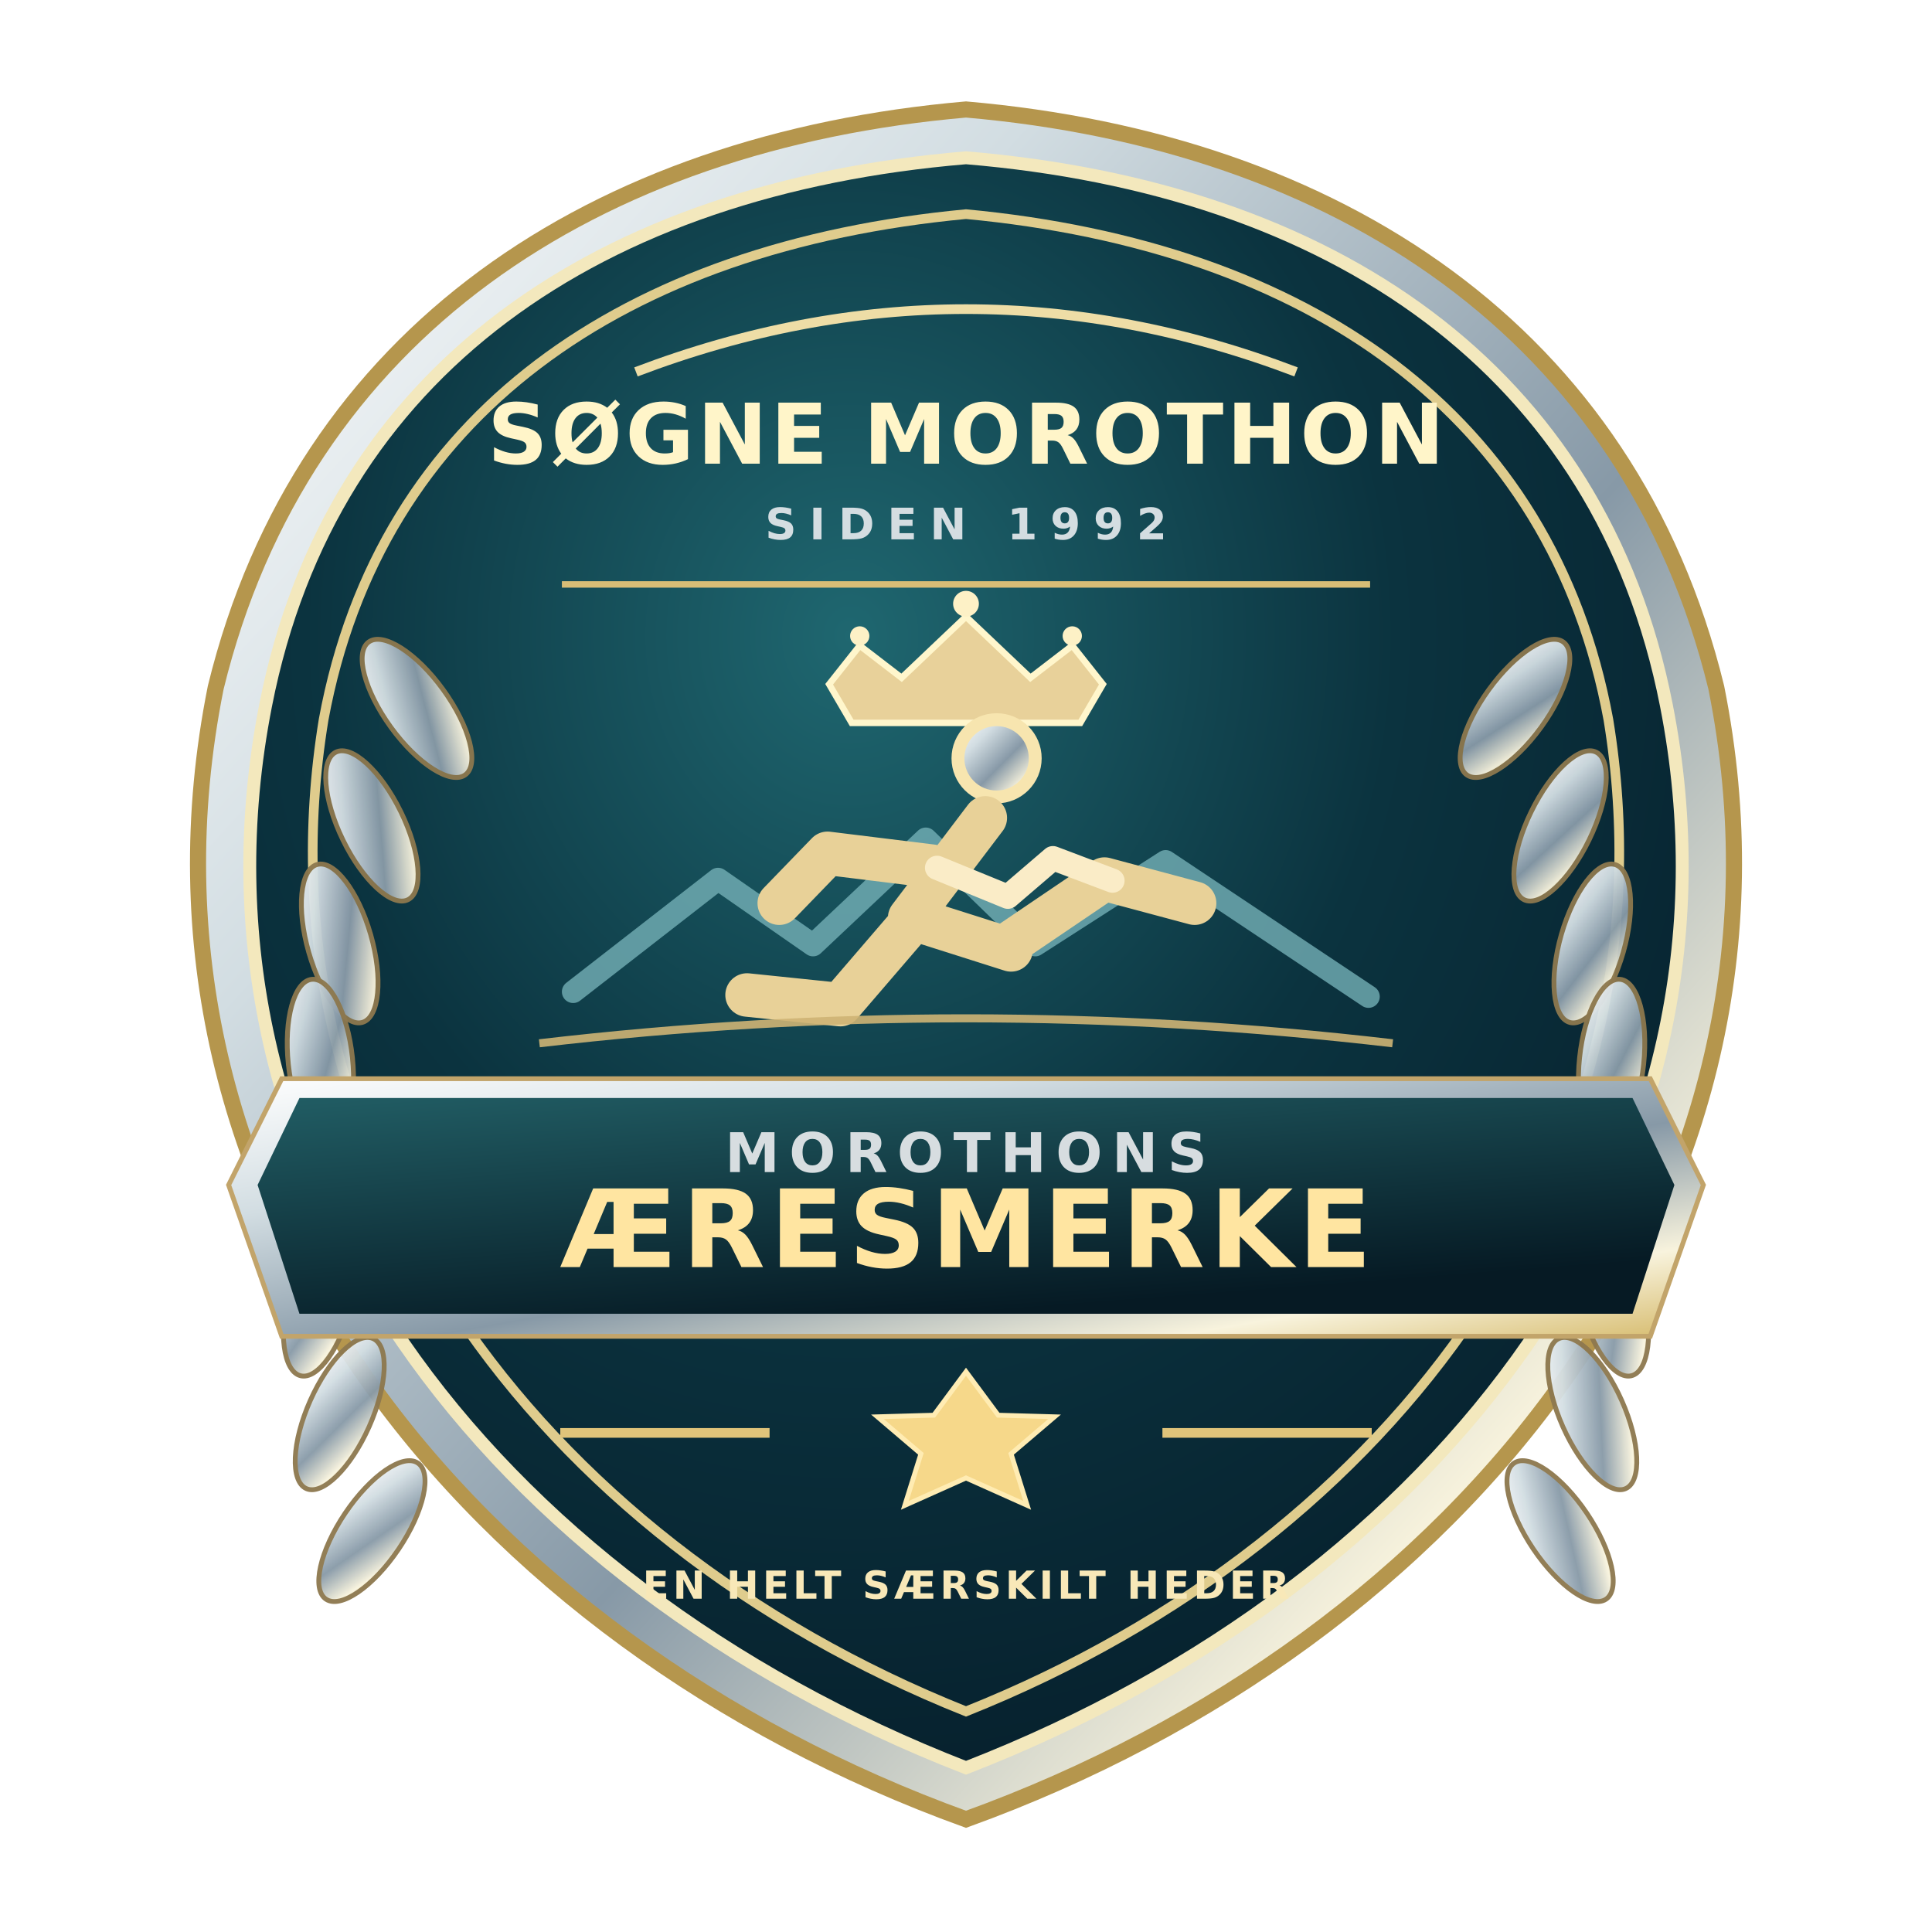
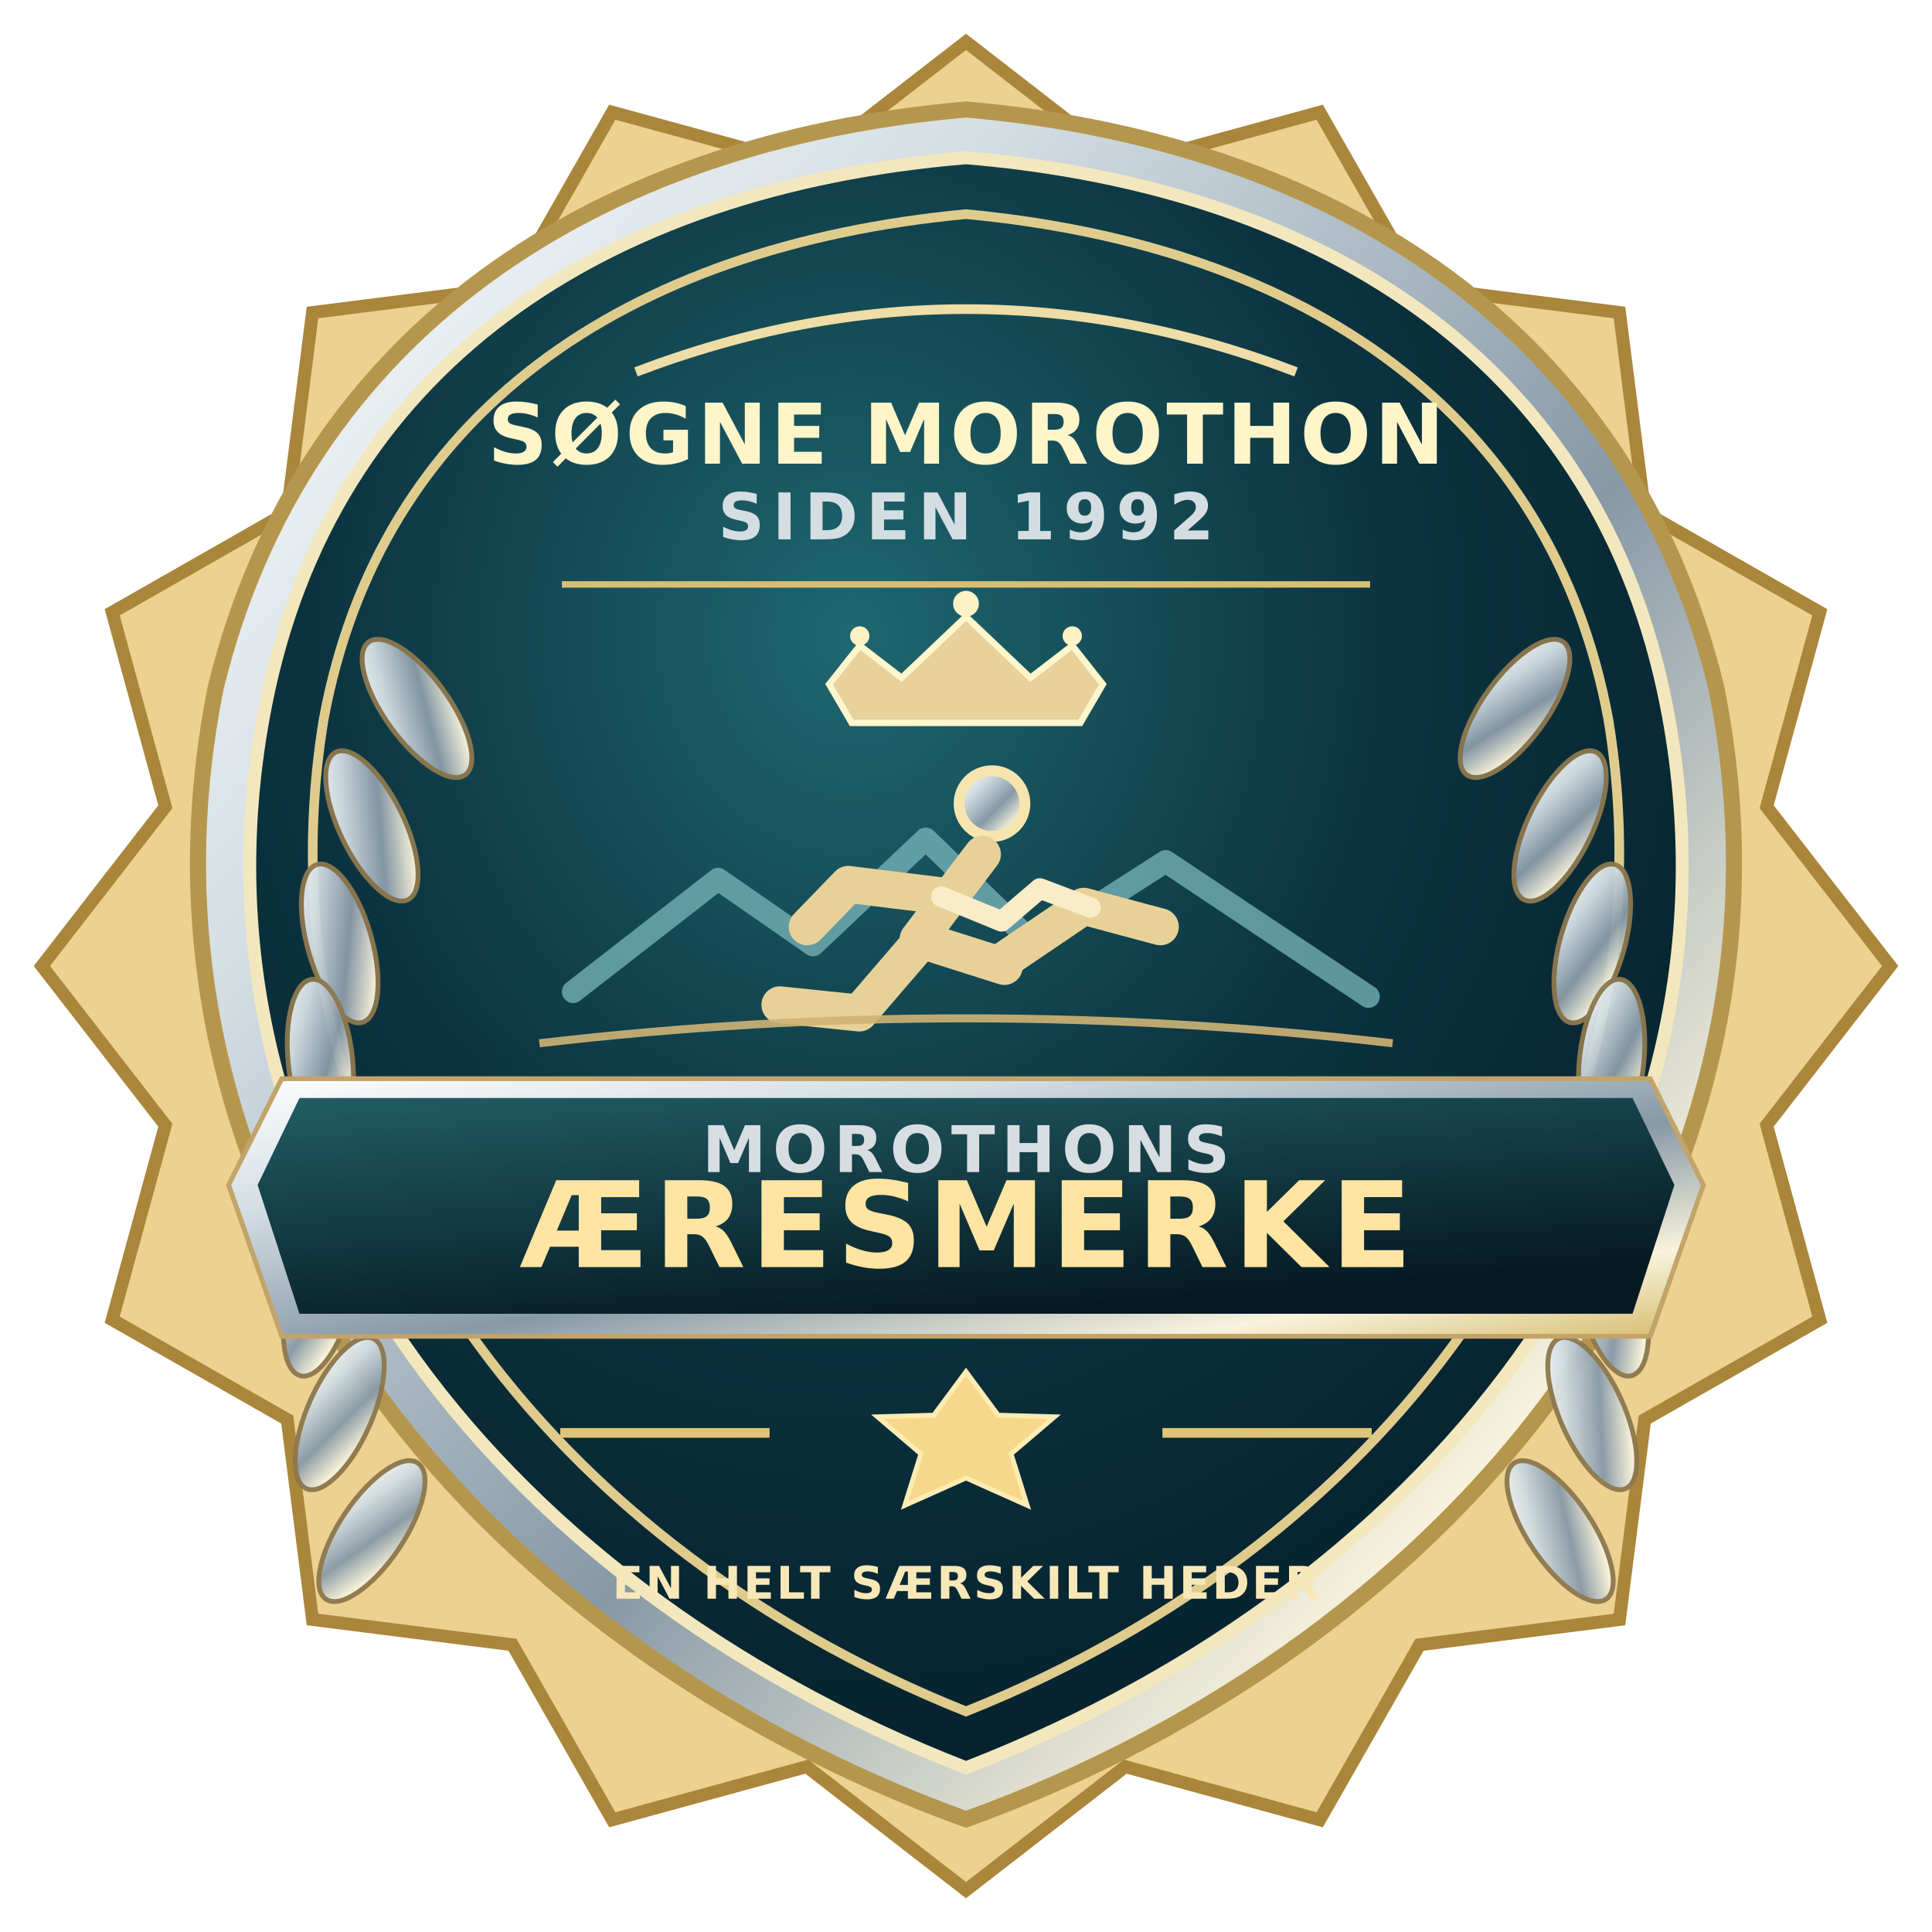
- <svg xmlns="http://www.w3.org/2000/svg" width="2400" height="2400" viewBox="0 0 1200 1200">
+ <svg xmlns="http://www.w3.org/2000/svg" width="2400" height="2400" viewBox="0 0 1200 1200" role="img" aria-labelledby="badge-title badge-desc">
  <defs>
    <linearGradient id="gold" x1="0" y1="0" x2="1" y2="1">
      <stop offset="0%" stop-color="#FFFFFF" />
      <stop offset="27%" stop-color="#D2DDE2" />
      <stop offset="57%" stop-color="#8799A7" />
      <stop offset="82%" stop-color="#F8F3DD" />
      <stop offset="100%" stop-color="#D5B969" />
    </linearGradient>
    <radialGradient id="teal" cx="42%" cy="30%" r="82%">
      <stop offset="0%" stop-color="#1F6770" />
      <stop offset="46%" stop-color="#0B333F" />
      <stop offset="100%" stop-color="#051B28" />
    </radialGradient>
    <linearGradient id="ribbon" x1="0" y1="0" x2="0.5" y2="1">
      <stop offset="0%" stop-color="#215D64" />
      <stop offset="100%" stop-color="#061A24" />
    </linearGradient>
  </defs>
+   <polygon data-role="honor-order" points="600.0,26.0 698.9,102.7 819.7,69.7 881.7,178.4 1005.9,194.1 1021.6,318.3 1130.3,380.3 1097.3,501.1 1174.0,600.0 1097.3,698.9 1130.3,819.7 1021.6,881.7 1005.9,1005.9 881.7,1021.6 819.7,1130.3 698.9,1097.3 600.0,1174.0 501.1,1097.3 380.3,1130.3 318.3,1021.6 194.1,1005.9 178.4,881.7 69.7,819.7 102.7,698.9 26.0,600.0 102.7,501.1 69.7,380.3 178.4,318.3 194.1,194.1 318.3,178.4 380.3,69.7 501.1,102.7" fill="#ECD190" stroke="#AA863B" stroke-width="8" />
  <path d="M600 68 C830 88 1012 206 1066 427 C1130 746 907 1019 600 1130 C293 1019 70 746 134 427 C188 206 370 88 600 68Z" fill="url(#gold)" stroke="#B5964D" stroke-width="10" />
  <path d="M600 98 C827 117 994 229 1035 438 C1092 728 896 983 600 1098 C304 983 108 728 165 438 C206 229 373 117 600 98Z" fill="url(#teal)" stroke="#F3E8BD" stroke-width="8" />
  <path d="M600 133 C812 153 964 257 999 447 C1043 716 868 956 600 1063 C332 956 157 716 201 447 C236 257 388 153 600 133Z" fill="none" stroke="#DFCC8D" stroke-width="6" />
  <ellipse cx="259" cy="440" rx="20" ry="51" transform="rotate(-36 259 440)" fill="url(#gold)" stroke="#8D784E" stroke-width="3" opacity=".95" />
  <ellipse cx="231" cy="513" rx="20" ry="51" transform="rotate(-26 231 513)" fill="url(#gold)" stroke="#8D784E" stroke-width="3" opacity=".95" />
  <ellipse cx="211" cy="586" rx="20" ry="51" transform="rotate(-16 211 586)" fill="url(#gold)" stroke="#8D784E" stroke-width="3" opacity=".95" />
  <ellipse cx="199" cy="659" rx="20" ry="51" transform="rotate(-6 199 659)" fill="url(#gold)" stroke="#8D784E" stroke-width="3" opacity=".95" />
  <ellipse cx="195" cy="732" rx="20" ry="51" transform="rotate(4 195 732)" fill="url(#gold)" stroke="#8D784E" stroke-width="3" opacity=".95" />
  <ellipse cx="199" cy="805" rx="20" ry="51" transform="rotate(14 199 805)" fill="url(#gold)" stroke="#8D784E" stroke-width="3" opacity=".95" />
  <ellipse cx="211" cy="878" rx="20" ry="51" transform="rotate(24 211 878)" fill="url(#gold)" stroke="#8D784E" stroke-width="3" opacity=".95" />
  <ellipse cx="231" cy="951" rx="20" ry="51" transform="rotate(34 231 951)" fill="url(#gold)" stroke="#8D784E" stroke-width="3" opacity=".95" />
  <ellipse cx="941" cy="440" rx="20" ry="51" transform="rotate(36 941 440)" fill="url(#gold)" stroke="#8D784E" stroke-width="3" opacity=".95" />
  <ellipse cx="969" cy="513" rx="20" ry="51" transform="rotate(26 969 513)" fill="url(#gold)" stroke="#8D784E" stroke-width="3" opacity=".95" />
  <ellipse cx="989" cy="586" rx="20" ry="51" transform="rotate(16 989 586)" fill="url(#gold)" stroke="#8D784E" stroke-width="3" opacity=".95" />
  <ellipse cx="1001" cy="659" rx="20" ry="51" transform="rotate(6 1001 659)" fill="url(#gold)" stroke="#8D784E" stroke-width="3" opacity=".95" />
  <ellipse cx="1005" cy="732" rx="20" ry="51" transform="rotate(-4 1005 732)" fill="url(#gold)" stroke="#8D784E" stroke-width="3" opacity=".95" />
  <ellipse cx="1001" cy="805" rx="20" ry="51" transform="rotate(-14 1001 805)" fill="url(#gold)" stroke="#8D784E" stroke-width="3" opacity=".95" />
  <ellipse cx="989" cy="878" rx="20" ry="51" transform="rotate(-24 989 878)" fill="url(#gold)" stroke="#8D784E" stroke-width="3" opacity=".95" />
  <ellipse cx="969" cy="951" rx="20" ry="51" transform="rotate(-34 969 951)" fill="url(#gold)" stroke="#8D784E" stroke-width="3" opacity=".95" />
  <path d="M395 231 Q600 153 805 231" stroke="#EEDDA6" stroke-width="6" fill="none" />
-   <text x="600" y="288" text-anchor="middle" font-family="DejaVu Sans" font-size="52" font-weight="900" letter-spacing="2" fill="#FFF5C9">SØGNE MOROTHON</text>
-   <text x="600" y="335" text-anchor="middle" font-family="DejaVu Sans" font-size="27" font-weight="bold" letter-spacing="8" fill="#D4DDE1">SIDEN 1992</text>
+   <text x="600" y="288" text-anchor="middle" font-family="DejaVu Sans, Arial, sans-serif" font-size="52" font-weight="900" letter-spacing="2" fill="#FFF5C9">SØGNE MOROTHON</text>
+   <text x="600" y="335" text-anchor="middle" font-family="DejaVu Sans, Arial, sans-serif" font-size="40" font-weight="bold" letter-spacing="5" fill="#D4DDE1">SIDEN 1992</text>
  <path d="M349 363 H851" stroke="#D8BD76" stroke-width="4" />
  <path d="M515 425 L534 401 L560 421 L600 383 L640 421 L666 401 L685 425 L671 449 L529 449 Z" fill="#E8D19A" stroke="#FFF6CC" stroke-width="4" />
  <circle cx="534" cy="395" r="6" fill="#FDF1C6" />
  <circle cx="600" cy="375" r="8" fill="#FDF1C6" />
  <circle cx="666" cy="395" r="6" fill="#FDF1C6" />
  <path d="M356 616 L446 546 L505 587 L575 521 L643 587 L724 535 L850 619" fill="none" stroke="#76B2B8" stroke-width="14" stroke-linecap="round" stroke-linejoin="round" opacity=".78" />
-   <g transform="translate(600 532)" stroke="#FBEDBF" stroke-linecap="round" stroke-linejoin="round">
+   <g data-role="runner" transform="translate(600 551) scale(.85)" stroke="#FBEDBF" stroke-linecap="round" stroke-linejoin="round">
    <circle cx="19" cy="-61" r="24" fill="url(#gold)" stroke="#F7E5AF" stroke-width="8" />
    <path d="M12 -24 L-35 38 L28 58 M-21 6 L-86 -2 L-116 29 M-29 35 L-78 92 L-136 86 M24 56 L86 14 L142 29" fill="none" stroke="#E8D198" stroke-width="27" />
    <path d="M-18 7 L26 25 M26 25 L54 1 L91 15" fill="none" stroke="#FAECC7" stroke-width="15" />
  </g>
  <path d="M335 648 Q600 617 865 648" fill="none" stroke="#CEB474" stroke-width="5" opacity=".9" />
  <path d="M175 670 L1025 670 L1058 736 L1025 830 L175 830 L142 736Z" fill="url(#gold)" stroke="#C2A46A" stroke-width="3" />
  <path d="M186 682 L1014 682 L1040 736 L1014 816 L186 816 L160 736Z" fill="url(#ribbon)" />
-   <text x="600" y="728" text-anchor="middle" font-family="DejaVu Sans" font-size="34" font-weight="900" letter-spacing="6" fill="#D7DDE0">MOROTHONS</text>
-   <text x="600" y="787" text-anchor="middle" font-family="DejaVu Sans" font-size="67" font-weight="900" letter-spacing="3" fill="#FFE5A1">ÆRESMERKE</text>
+   <text x="600" y="728" text-anchor="middle" font-family="DejaVu Sans, Arial, sans-serif" font-size="40" font-weight="900" letter-spacing="4" fill="#D7DDE0">MOROTHONS</text>
+   <text x="600" y="787" text-anchor="middle" font-family="DejaVu Sans, Arial, sans-serif" font-size="74" font-weight="900" letter-spacing="3" fill="#FFE5A1">ÆRESMERKE</text>
  <path d="M348 890 H478 M722 890 H852" stroke="#E0C47A" stroke-width="6" />
  <polygon points="600,852 620,879 655,880 628,903 638,935 600,918 562,935 572,903 545,880 580,879" fill="#F6D88A" stroke="#FFECB3" stroke-width="3" />
-   <text x="600" y="993" text-anchor="middle" font-family="DejaVu Sans" font-size="24" letter-spacing="2.4" font-weight="bold" fill="#F8E8B8">EN HELT SÆRSKILT HEDER</text>
+   <text x="600" y="993" text-anchor="middle" font-family="DejaVu Sans, Arial, sans-serif" font-size="28" letter-spacing="1.4" font-weight="bold" fill="#F8E8B8">EN HELT SÆRSKILT HEDER</text>
</svg>
